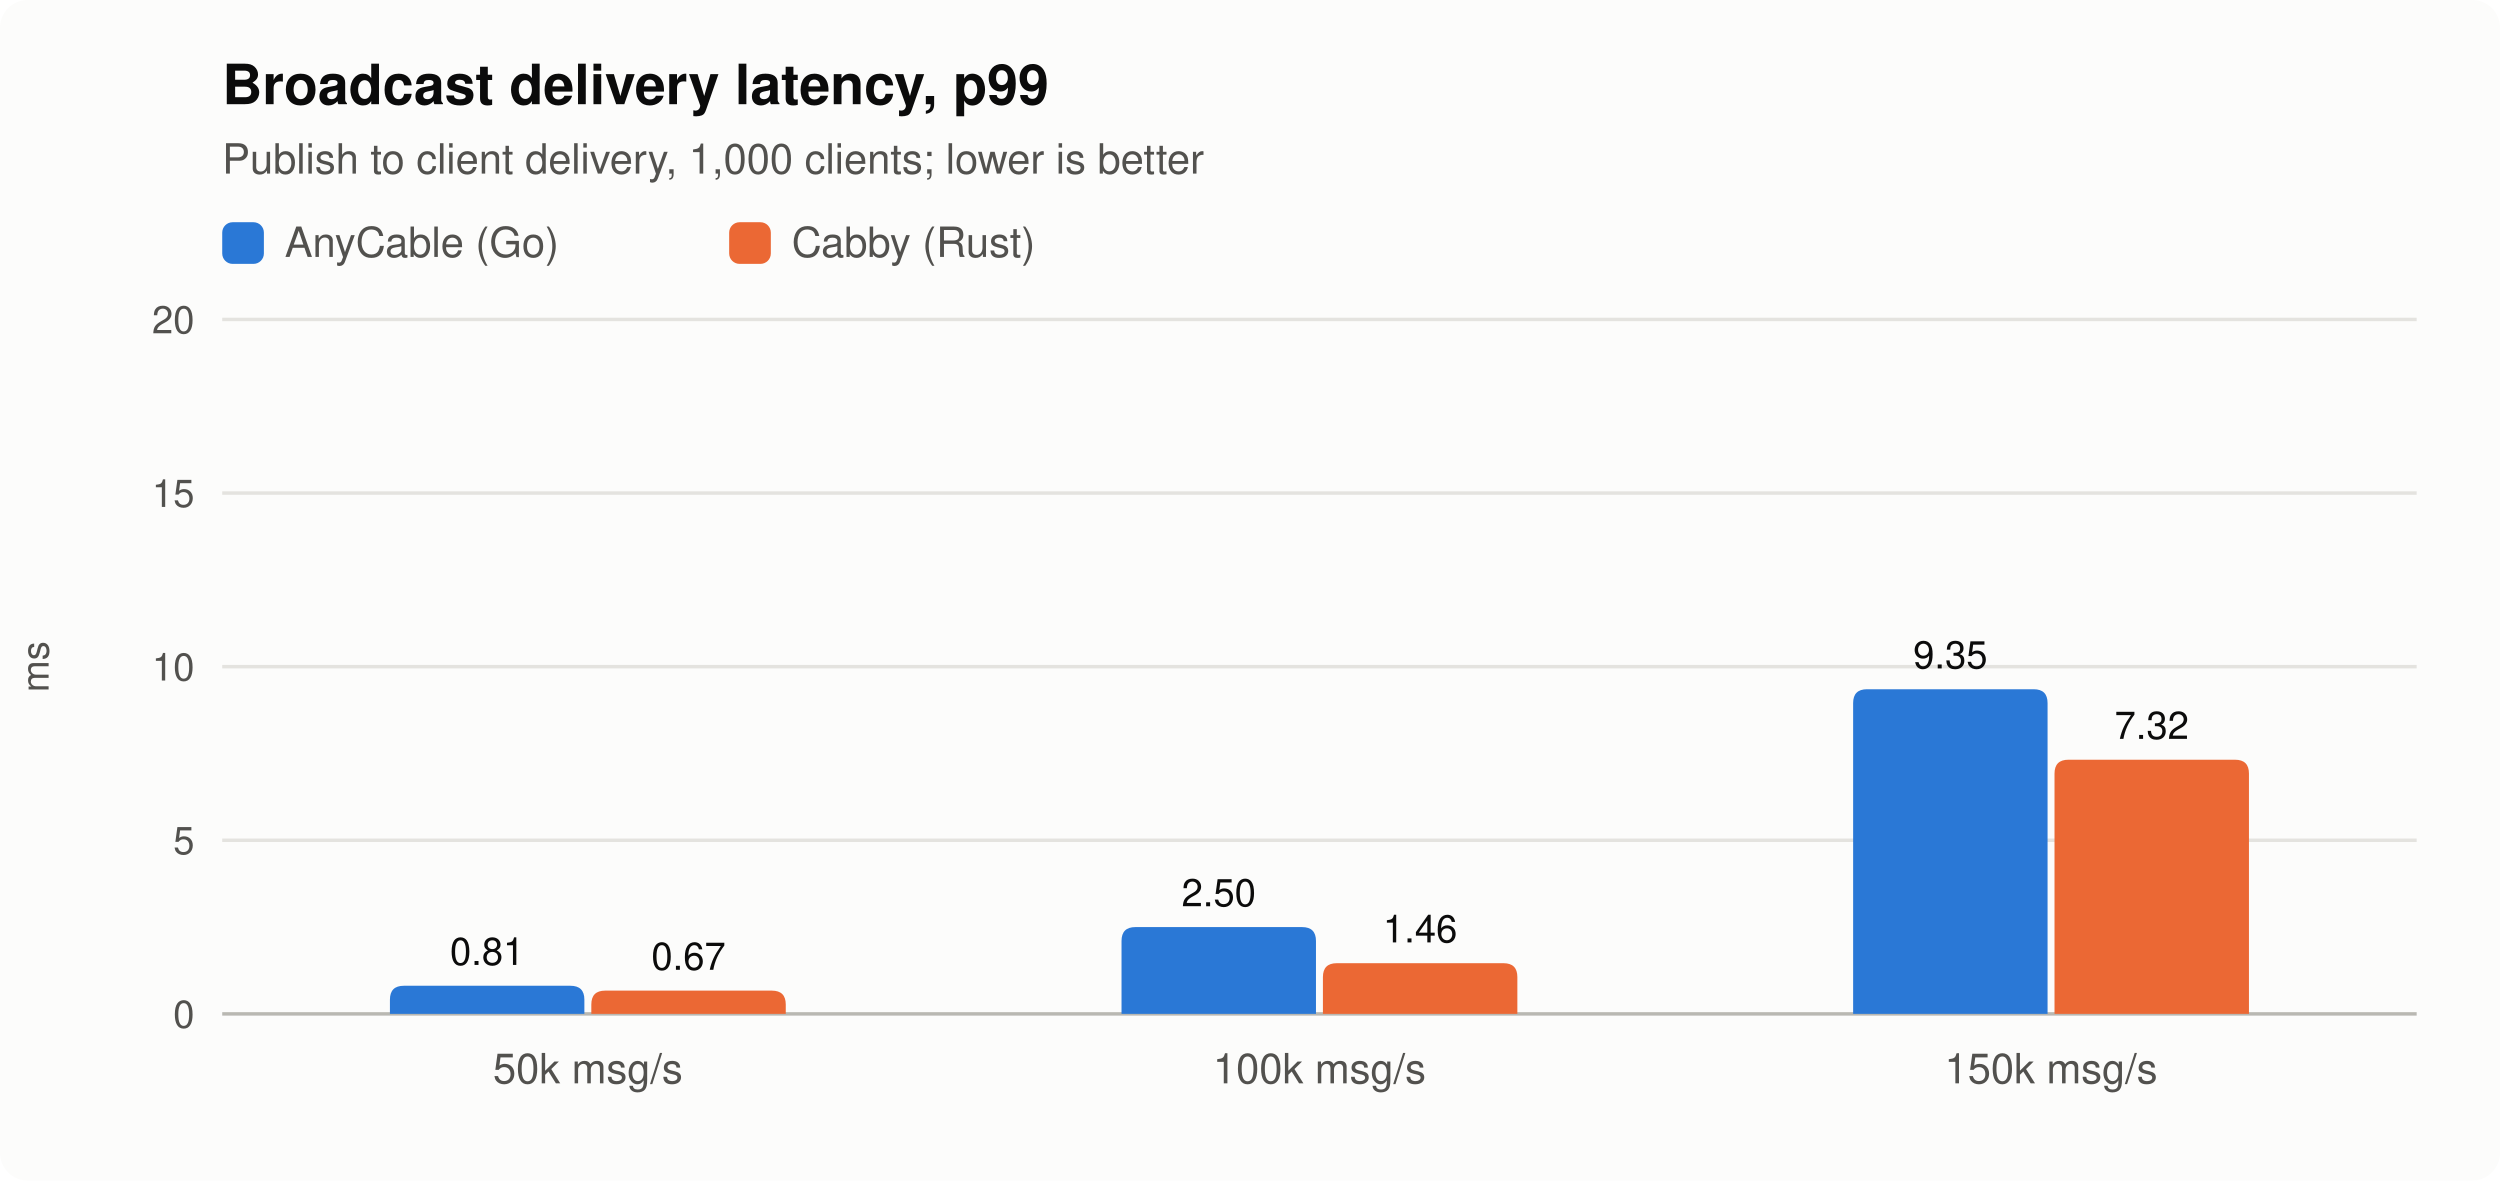
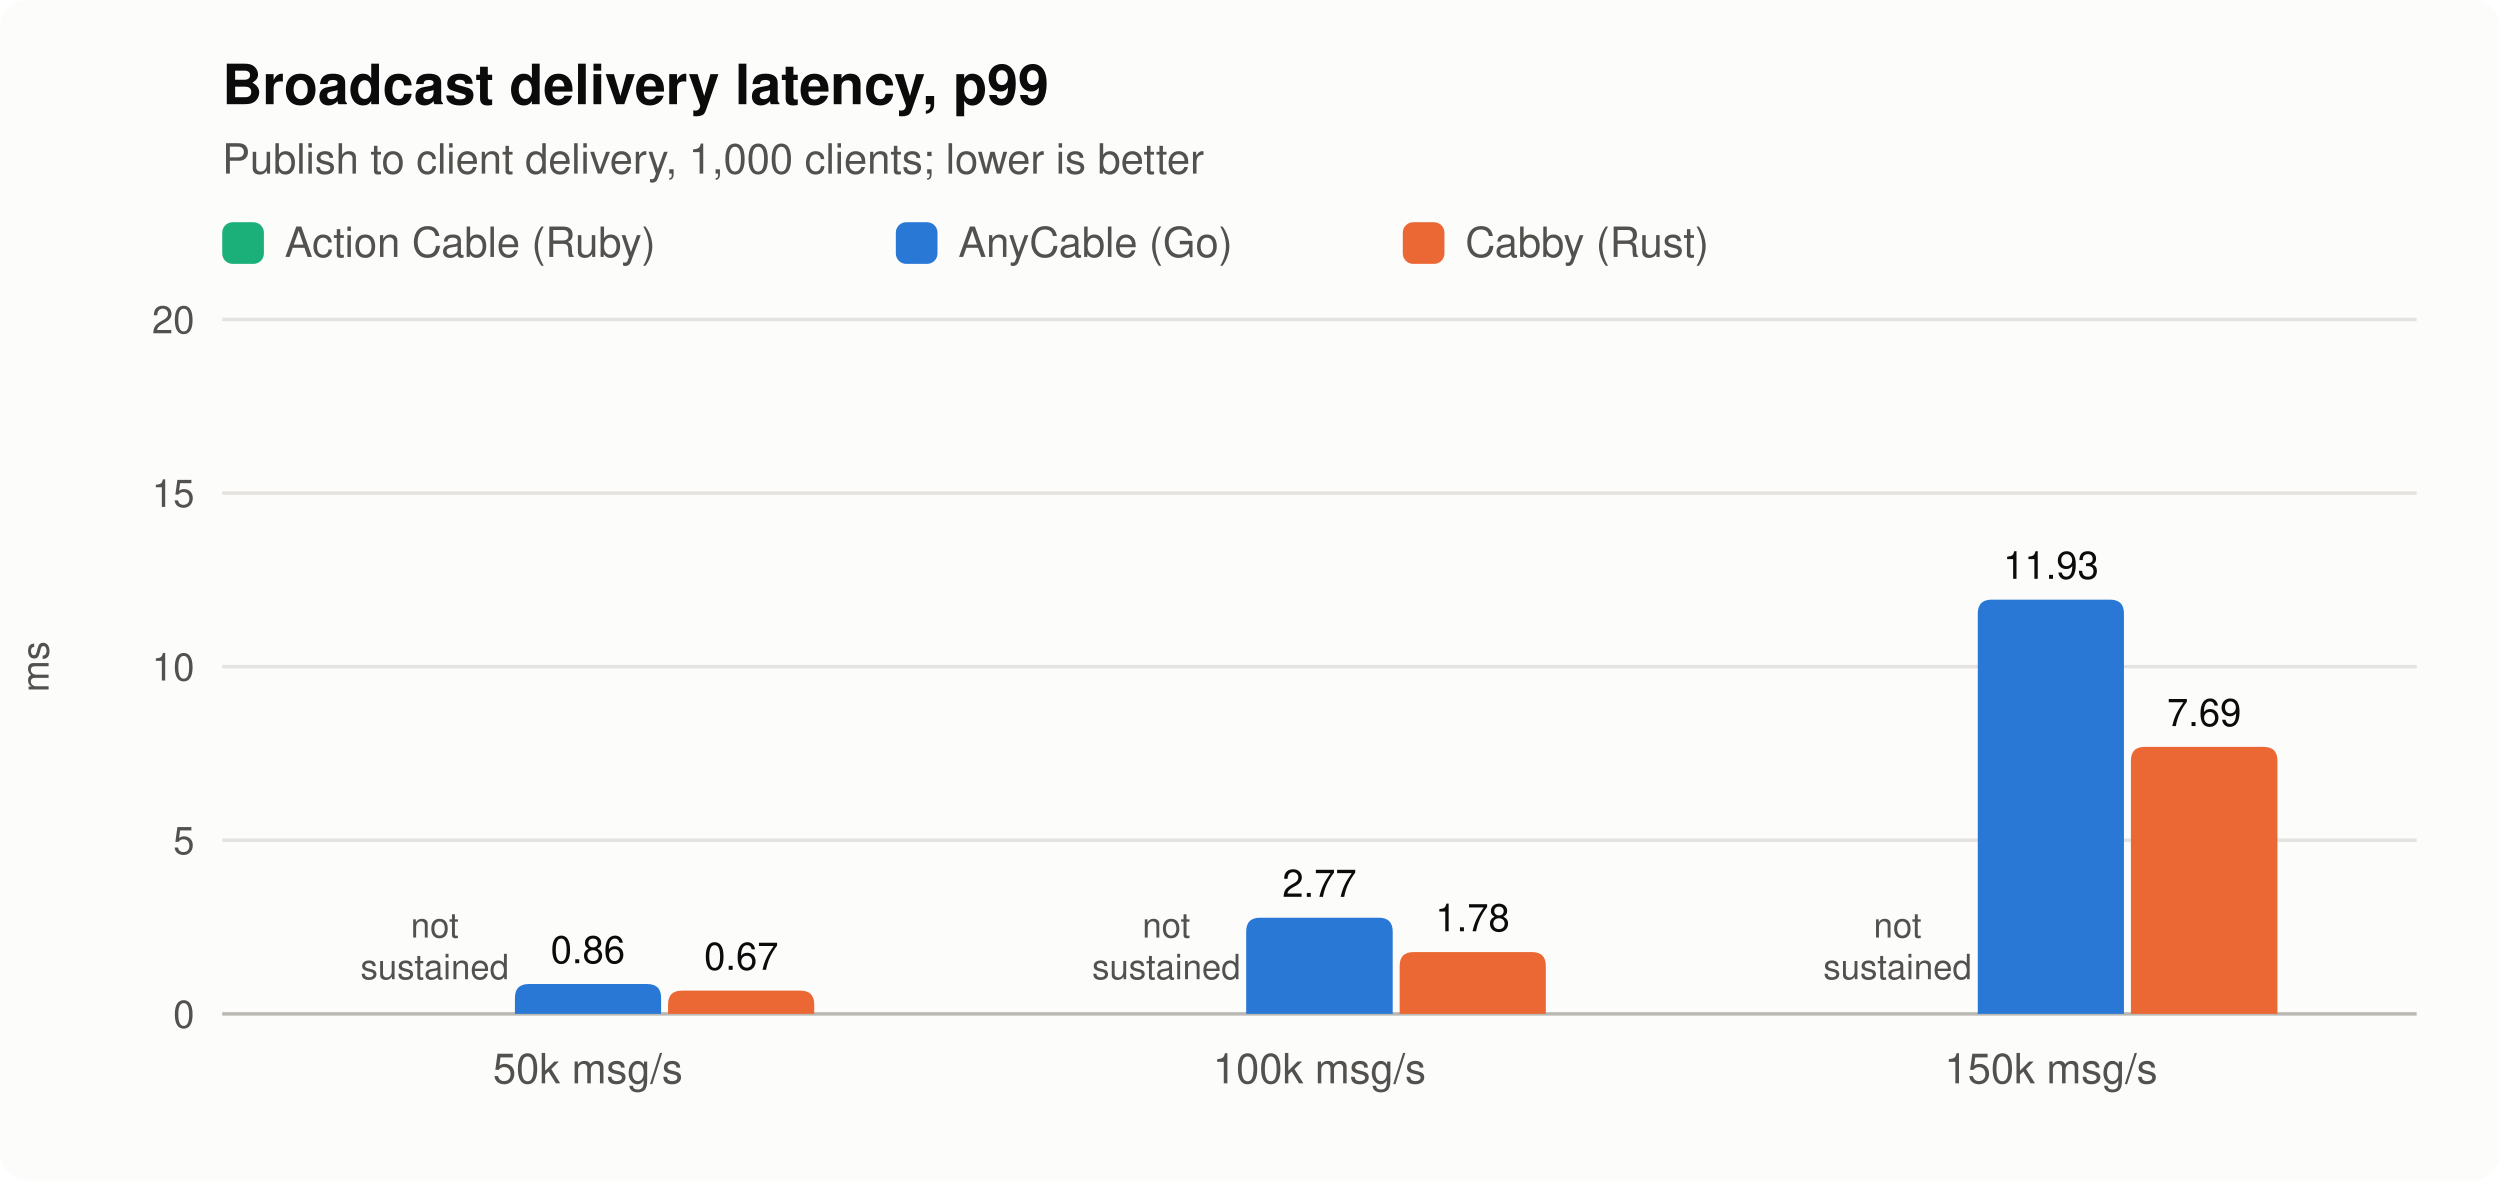
<svg xmlns="http://www.w3.org/2000/svg" viewBox="0 0 720 340" width="720" height="340" role="img" aria-labelledby="t d">
  <style>
-   .surface { fill: #fcfcfb; } .s0 { fill: #2a78d6; } .s1 { fill: #eb6834; }
+   .surface { fill: #fcfcfb; } .actioncable { fill: #1baf7a; } .anycable-go { fill: #2a78d6; } .cabby { fill: #eb6834; }
  .t1 { fill: #0b0b0b; } .t2 { fill: #52514e; } .grid { stroke: #e4e3df; } .axis { stroke: #b9b8b2; }
  @media (prefers-color-scheme: dark) {
-     .surface { fill: #1a1a19; } .s0 { fill: #3987e5; } .s1 { fill: #d95926; }
+     .surface { fill: #1a1a19; } .actioncable { fill: #199e70; } .anycable-go { fill: #3987e5; } .cabby { fill: #d95926; }
    .t1 { fill: #f0efec; } .t2 { fill: #c3c2b7; } .grid { stroke: #383835; } .axis { stroke: #5e5d58; }
  }
  text { font-family: -apple-system, BlinkMacSystemFont, "Segoe UI", Helvetica, Arial, sans-serif; }
</style>
  <rect class="surface" width="720" height="340" rx="8" />
  <text class="t1" x="64" y="30" font-size="16" font-weight="600">Broadcast delivery latency, p99</text>
  <text class="t2" x="64" y="50" font-size="12">Publish to client delivery, 1,000 clients; lower is better</text>
-   <rect class="s0" x="64" y="64" width="12" height="12" rx="3" />
-   <text class="t2" x="82" y="74" font-size="12">AnyCable (Go)</text>
-   <rect class="s1" x="210" y="64" width="12" height="12" rx="3" />
-   <text class="t2" x="228" y="74" font-size="12">Cabby (Rust)</text>
+   <rect class="actioncable" x="64" y="64" width="12" height="12" rx="3" />
+   <text class="t2" x="82" y="74" font-size="12">Action Cable (Ruby)</text>
+   <rect class="anycable-go" x="258" y="64" width="12" height="12" rx="3" />
+   <text class="t2" x="276" y="74" font-size="12">AnyCable (Go)</text>
+   <rect class="cabby" x="404" y="64" width="12" height="12" rx="3" />
+   <text class="t2" x="422" y="74" font-size="12">Cabby (Rust)</text>
  <line class="axis" x1="64" x2="696" y1="292.0" y2="292.0" stroke-width="1" />
  <text class="t2" x="56" y="296.0" font-size="11" text-anchor="end">0</text>
  <line class="grid" x1="64" x2="696" y1="242.0" y2="242.0" stroke-width="1" />
  <text class="t2" x="56" y="246.0" font-size="11" text-anchor="end">5</text>
  <line class="grid" x1="64" x2="696" y1="192.0" y2="192.0" stroke-width="1" />
  <text class="t2" x="56" y="196.0" font-size="11" text-anchor="end">10</text>
  <line class="grid" x1="64" x2="696" y1="142.0" y2="142.0" stroke-width="1" />
  <text class="t2" x="56" y="146.0" font-size="11" text-anchor="end">15</text>
  <line class="grid" x1="64" x2="696" y1="92.0" y2="92.0" stroke-width="1" />
  <text class="t2" x="56" y="96.0" font-size="11" text-anchor="end">20</text>
  <text class="t2" x="14" y="192" font-size="11" transform="rotate(-90 14 192)" text-anchor="middle">ms</text>
-   <path class="s0" d="M112.3,292.0 V287.9 Q112.3,283.9 116.3,283.9 H164.3 Q168.3,283.9 168.3,287.9 V292.0 Z" />
-   <text class="t1" x="140.3" y="277.9" font-size="11" text-anchor="middle">0.81</text>
-   <path class="s1" d="M170.3,292.0 V289.3 Q170.3,285.3 174.3,285.3 H222.3 Q226.3,285.3 226.3,289.3 V292.0 Z" />
-   <text class="t1" x="198.3" y="279.3" font-size="11" text-anchor="middle">0.67</text>
+   <text class="t2" x="125.2" y="270.0" font-size="10" text-anchor="middle">not</text>
+   <text class="t2" x="125.2" y="282.0" font-size="10" text-anchor="middle">sustained</text>
+   <path class="anycable-go" d="M148.3,292.0 V287.4 Q148.3,283.4 152.3,283.4 H186.4 Q190.4,283.4 190.4,287.4 V292.0 Z" />
+   <text class="t1" x="169.3" y="277.4" font-size="11" text-anchor="middle">0.86</text>
+   <path class="cabby" d="M192.4,292.0 V289.3 Q192.4,285.3 196.4,285.3 H230.5 Q234.5,285.3 234.5,289.3 V292.0 Z" />
+   <text class="t1" x="213.5" y="279.3" font-size="11" text-anchor="middle">0.67</text>
  <text class="t2" x="169.3" y="312" font-size="12" text-anchor="middle">50k msg/s</text>
-   <path class="s0" d="M323.0,292.0 V271.0 Q323.0,267.0 327.0,267.0 H375.0 Q379.0,267.0 379.0,271.0 V292.0 Z" />
-   <text class="t1" x="351.0" y="261.0" font-size="11" text-anchor="middle">2.50</text>
-   <path class="s1" d="M381.0,292.0 V281.4 Q381.0,277.4 385.0,277.4 H433.0 Q437.0,277.4 437.0,281.4 V292.0 Z" />
-   <text class="t1" x="409.0" y="271.4" font-size="11" text-anchor="middle">1.46</text>
+   <text class="t2" x="335.9" y="270.0" font-size="10" text-anchor="middle">not</text>
+   <text class="t2" x="335.9" y="282.0" font-size="10" text-anchor="middle">sustained</text>
+   <path class="anycable-go" d="M358.9,292.0 V268.3 Q358.9,264.3 362.9,264.3 H397.1 Q401.1,264.3 401.1,268.3 V292.0 Z" />
+   <text class="t1" x="380.0" y="258.3" font-size="11" text-anchor="middle">2.77</text>
+   <path class="cabby" d="M403.1,292.0 V278.2 Q403.1,274.2 407.1,274.2 H441.2 Q445.2,274.2 445.2,278.2 V292.0 Z" />
+   <text class="t1" x="424.1" y="268.2" font-size="11" text-anchor="middle">1.78</text>
  <text class="t2" x="380.0" y="312" font-size="12" text-anchor="middle">100k msg/s</text>
-   <path class="s0" d="M533.7,292.0 V202.5 Q533.7,198.5 537.7,198.5 H585.7 Q589.7,198.5 589.7,202.5 V292.0 Z" />
-   <text class="t1" x="561.7" y="192.5" font-size="11" text-anchor="middle">9.35</text>
-   <path class="s1" d="M591.7,292.0 V222.8 Q591.7,218.8 595.7,218.8 H643.7 Q647.7,218.8 647.7,222.8 V292.0 Z" />
-   <text class="t1" x="619.7" y="212.8" font-size="11" text-anchor="middle">7.32</text>
+   <text class="t2" x="546.5" y="270.0" font-size="10" text-anchor="middle">not</text>
+   <text class="t2" x="546.5" y="282.0" font-size="10" text-anchor="middle">sustained</text>
+   <path class="anycable-go" d="M569.6,292.0 V176.7 Q569.6,172.7 573.6,172.7 H607.7 Q611.7,172.7 611.7,176.7 V292.0 Z" />
+   <text class="t1" x="590.7" y="166.7" font-size="11" text-anchor="middle">11.93</text>
+   <path class="cabby" d="M613.7,292.0 V219.1 Q613.7,215.1 617.7,215.1 H651.9 Q655.9,215.1 655.9,219.1 V292.0 Z" />
+   <text class="t1" x="634.8" y="209.1" font-size="11" text-anchor="middle">7.69</text>
  <text class="t2" x="590.7" y="312" font-size="12" text-anchor="middle">150k msg/s</text>
</svg>
